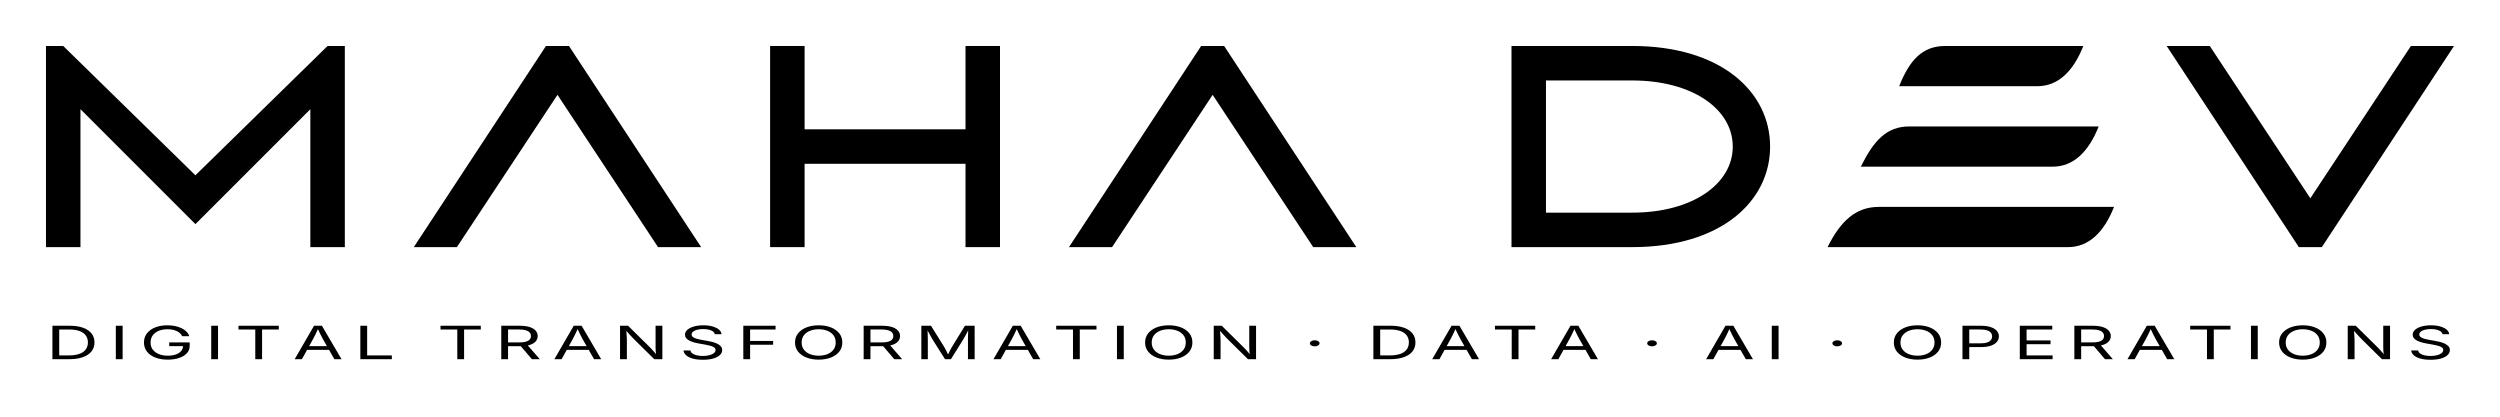
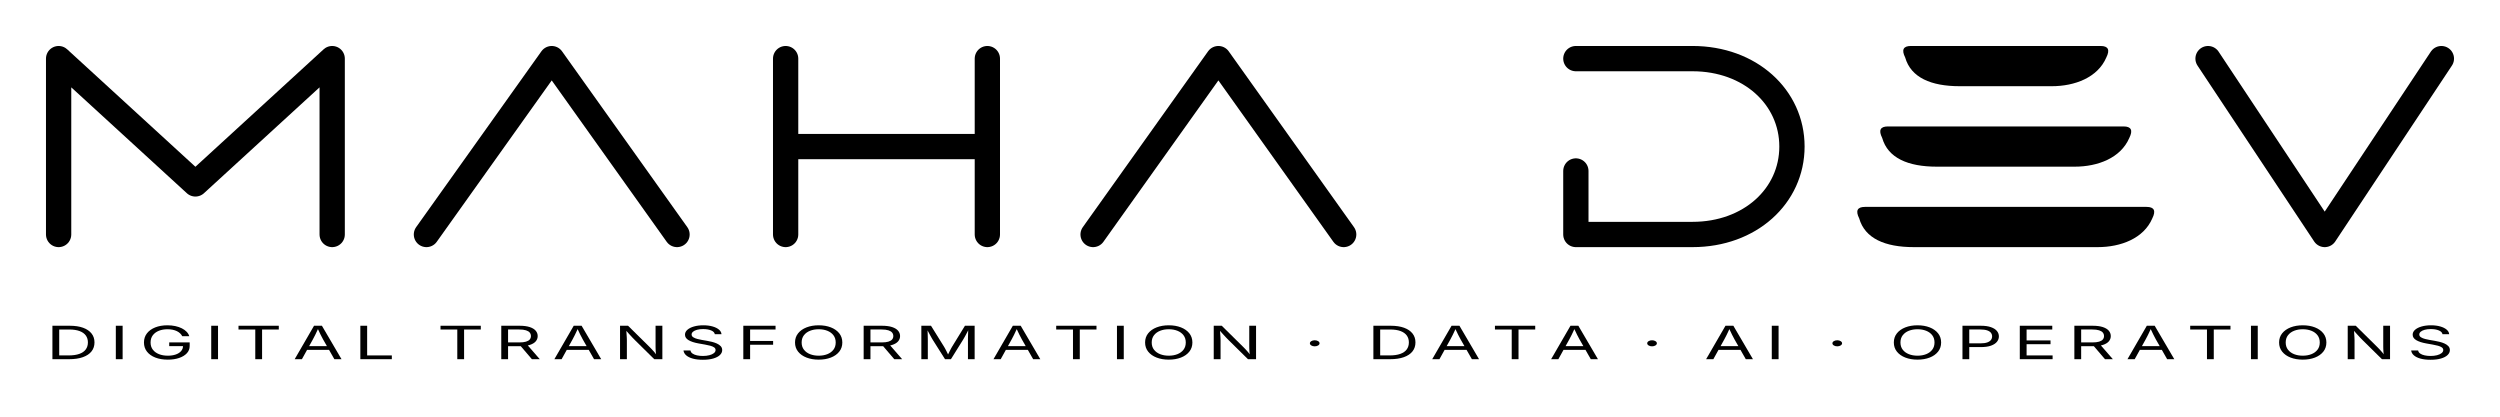
<svg xmlns="http://www.w3.org/2000/svg" width="870" height="145" viewBox="0 0 870 145" role="img" aria-label="MAHA DEV horizontal-descriptor-claro">
  <g transform="translate(16 16) scale(1 1)">
-     <path transform="translate(0 0)" fill="#000000" fill-rule="evenodd" d="M0 70 V0 H6 L52 45 L98 0 H104 V70 H92 V22 L52 62 L12 22 V70 Z" />
-     <path transform="translate(128 0)" fill="#000000" fill-rule="evenodd" d="M0 70 L46 0 H54 L100 70 H85 L50 17 L15 70 Z" />
-     <path transform="translate(252 0)" fill="#000000" fill-rule="evenodd" d="M0 0 H12 V29 H68 V0 H80 V70 H68 V41 H12 V70 H0 Z" />
-     <path transform="translate(356 0)" fill="#000000" fill-rule="evenodd" d="M0 70 L46 0 H54 L100 70 H85 L50 17 L15 70 Z" />
-     <path transform="translate(510 0)" fill="#000000" fill-rule="evenodd" d="M0 0 H42 C73 0 90 16 90 35 C90 54 73 70 42 70 H0 Z M12 12 V58 H42 C63 58 77 48 77 35 C77 22 63 12 42 12 Z" />
-     <path transform="translate(738 0)" fill="#000000" fill-rule="evenodd" d="M0 0 H15 L50 53 L85 0 H100 L54 70 H46 Z" />
-     <g transform="translate(620 0) scale(0.89 1)">
+     <g fill="none" stroke="#000000" stroke-width="8.8" stroke-linecap="round" stroke-linejoin="round">
+       <path transform="translate(0 0)" d="M4.4 65.6 V4.4 L52 48 L99.6 4.4 V65.6" />
+       <path transform="translate(128 0)" d="M4.4 65.6 L48 4.4 L91.6 65.6" />
+       <path transform="translate(253 0)" d="M4.4 4.4 V65.6 M74.6 4.4 V65.6 M4.4 35 H74.6" />
+       <path transform="translate(360 0)" d="M4.4 65.6 L48 4.4 L91.6 65.6" />
+       <path transform="translate(528 0)" d="M4.4 4.4 H45 C65 4.4 79.6 17.8 79.6 35 C79.6 52.2 65 65.6 45 65.6 H4.4 V43.5" />
+       <path transform="translate(748 0)" d="M4.4 4.4 L45 65.6 L85.6 4.4" />
+     </g>
+     <g transform="translate(630 0) scale(1 1)">
      <g fill="#000000">
-         <path d="M28 14 C32 5 37 0 46 0 H100 C96 9 90 14 82 14 Z" />
-         <path d="M13 42 C18 33 23 28 32 28 H106 C102 37 96 42 88 42 Z" />
-         <path d="M0 70 C5 61 11 56 20 56 H112 C108 65 102 70 94 70 Z" />
+         <path d="M19 0 H85 Q89 0 87 4 C84 11 76 14 68 14 H36 C26 14 19 11 17 4 Q15 0 19 0 Z" />
+         <path d="M11 28 H93 Q97 28 95 32 C92 39 84 42 76 42 H28 C18 42 11 39 9 32 Q7 28 11 28 Z" />
+         <path d="M3 56 H101 Q105 56 103 60 C100 67 92 70 84 70 H20 C10 70 3 67 1 60 Q-1 56 3 56 Z" />
      </g>
    </g>
  </g>
  <g transform="translate(16 125) scale(1.593572 1)">
    <path fill="#000000" transform="translate(0.000 0) scale(0.0078125 -0.0078125)" d="M645 0H285V168H633Q815 168 934.5 237.5Q1054 307 1113.0 437.0Q1172 567 1172 748Q1172 927 1113.5 1055.5Q1055 1184 939.5 1253.0Q824 1322 651 1322H277V1490H664Q882 1490 1036.5 1401.0Q1191 1312 1273.5 1145.5Q1356 979 1356 748Q1356 515 1273.0 347.5Q1190 180 1031.0 90.0Q872 0 645 0ZM370 1490V0H180V1490Z" />
    <path fill="#000000" transform="translate(13.847 0) scale(0.0078125 -0.0078125)" d="M370 1490V0H180V1490Z" />
    <path fill="#000000" transform="translate(20.444 0) scale(0.0078125 -0.0078125)" d="M789 -20Q590 -20 440.0 73.0Q290 166 206.0 337.5Q122 509 122 744Q122 981 206.0 1152.5Q290 1324 438.0 1417.0Q586 1510 777 1510Q895 1510 997.5 1475.0Q1100 1440 1181.0 1375.0Q1262 1310 1315.5 1220.5Q1369 1131 1389 1023H1193Q1170 1095 1132.0 1152.0Q1094 1209 1041.5 1250.0Q989 1291 923.0 1312.5Q857 1334 778 1334Q647 1334 540.0 1266.5Q433 1199 370.0 1067.5Q307 936 307 744Q307 554 370.5 423.0Q434 292 543.0 224.0Q652 156 789 156Q915 156 1011.0 209.5Q1107 263 1160.5 361.5Q1214 460 1214 594L1271 583H828V749H1400V586Q1400 401 1321.0 265.0Q1242 129 1104.5 54.5Q967 -20 789 -20Z" />
    <path fill="#000000" transform="translate(34.681 0) scale(0.0078125 -0.0078125)" d="M370 1490V0H180V1490Z" />
    <path fill="#000000" transform="translate(41.278 0) scale(0.0078125 -0.0078125)" d="M98 1322V1490H1224V1322H757V0H567V1322Z" />
    <path fill="#000000" transform="translate(53.906 0) scale(0.0078125 -0.0078125)" d="M52 0 593 1490H813L1361 0H1161L845 884Q816 966 777.5 1088.5Q739 1211 684 1401H720Q666 1209 626.5 1084.5Q587 960 561 884L254 0ZM324 416V582H1089V416Z" />
    <path fill="#000000" transform="translate(67.245 0) scale(0.0078125 -0.0078125)" d="M180 0V1490H370V168H1060V0Z" />
    <path fill="#000000" transform="translate(78.592 0) scale(0.0078125 -0.0078125)" d="" />
    <path fill="#000000" transform="translate(85.392 0) scale(0.0078125 -0.0078125)" d="M98 1322V1490H1224V1322H757V0H567V1322Z" />
    <path fill="#000000" transform="translate(98.020 0) scale(0.0078125 -0.0078125)" d="M180 0V1490H690Q864 1490 976.5 1430.5Q1089 1371 1143.5 1267.0Q1198 1163 1198 1030Q1198 897 1143.5 795.0Q1089 693 977.0 635.5Q865 578 691 578H286V747H682Q800 747 871.5 781.5Q943 816 976.0 879.5Q1009 943 1009 1030Q1009 1119 976.0 1184.5Q943 1250 871.0 1286.5Q799 1323 680 1323H370V0ZM1036 0 676 671H890L1256 0Z" />
    <path fill="#000000" transform="translate(110.617 0) scale(0.0078125 -0.0078125)" d="M52 0 593 1490H813L1361 0H1161L845 884Q816 966 777.5 1088.5Q739 1211 684 1401H720Q666 1209 626.5 1084.5Q587 960 561 884L254 0ZM324 416V582H1089V416Z" />
    <path fill="#000000" transform="translate(123.956 0) scale(0.0078125 -0.0078125)" d="M180 0V1490H404L1010 537Q1034 500 1068.0 442.0Q1102 384 1141.5 311.0Q1181 238 1219 155H1192Q1183 241 1179.0 319.5Q1175 398 1174.0 464.0Q1173 530 1173 576V1490H1363V0H1137L597 848Q560 907 522.5 969.5Q485 1032 437.0 1117.5Q389 1203 318 1329H353Q358 1218 362.0 1124.0Q366 1030 368.5 960.0Q371 890 371 850V0Z" />
    <path fill="#000000" transform="translate(138.311 0) scale(0.0078125 -0.0078125)" d="M657 -26Q496 -26 377.5 26.0Q259 78 192.0 171.5Q125 265 116 390H311Q319 306 368.0 251.5Q417 197 493.5 170.5Q570 144 657 144Q758 144 838.5 177.0Q919 210 966.0 270.0Q1013 330 1013 409Q1013 481 972.5 526.0Q932 571 865.0 600.0Q798 629 718 651L538 702Q358 753 258.0 848.0Q158 943 158 1091Q158 1217 226.0 1311.5Q294 1406 410.0 1458.0Q526 1510 670 1510Q817 1510 930.0 1458.0Q1043 1406 1108.5 1316.5Q1174 1227 1178 1114H992Q979 1223 888.0 1282.5Q797 1342 664 1342Q568 1342 495.5 1310.5Q423 1279 383.0 1224.5Q343 1170 343 1100Q343 1022 391.5 974.5Q440 927 506.5 900.5Q573 874 627 859L776 818Q836 802 908.5 774.0Q981 746 1047.0 699.5Q1113 653 1155.5 581.5Q1198 510 1198 406Q1198 284 1134.5 186.0Q1071 88 950.0 31.0Q829 -26 657 -26Z" />
    <path fill="#000000" transform="translate(150.877 0) scale(0.0078125 -0.0078125)" d="M180 0V1490H1081V1322H370V812H1013V644H370V0Z" />
    <path fill="#000000" transform="translate(162.622 0) scale(0.0078125 -0.0078125)" d="M784 -20Q593 -20 443.5 72.5Q294 165 208.0 336.5Q122 508 122 744Q122 981 208.0 1152.5Q294 1324 443.5 1417.0Q593 1510 784 1510Q975 1510 1124.0 1417.0Q1273 1324 1358.5 1152.5Q1444 981 1444 744Q1444 508 1358.5 336.5Q1273 165 1124.0 72.5Q975 -20 784 -20ZM784 156Q917 156 1024.5 223.5Q1132 291 1195.5 422.5Q1259 554 1259 744Q1259 936 1195.5 1067.5Q1132 1199 1024.5 1266.5Q917 1334 784 1334Q650 1334 542.0 1266.0Q434 1198 370.5 1066.5Q307 935 307 744Q307 554 370.5 423.0Q434 292 542.0 224.0Q650 156 784 156Z" />
    <path fill="#000000" transform="translate(177.156 0) scale(0.0078125 -0.0078125)" d="M180 0V1490H690Q864 1490 976.5 1430.5Q1089 1371 1143.5 1267.0Q1198 1163 1198 1030Q1198 897 1143.5 795.0Q1089 693 977.0 635.5Q865 578 691 578H286V747H682Q800 747 871.5 781.5Q943 816 976.0 879.5Q1009 943 1009 1030Q1009 1119 976.0 1184.5Q943 1250 871.0 1286.5Q799 1323 680 1323H370V0ZM1036 0 676 671H890L1256 0Z" />
    <path fill="#000000" transform="translate(189.753 0) scale(0.0078125 -0.0078125)" d="M180 0V1490H450L817 550Q830 517 846.5 467.5Q863 418 881.5 360.0Q900 302 917.0 244.5Q934 187 947 138H905Q919 184 936.0 240.5Q953 297 971.5 355.5Q990 414 1007.0 465.0Q1024 516 1037 550L1399 1490H1670V0H1483V851Q1483 897 1483.5 956.0Q1484 1015 1485.5 1080.0Q1487 1145 1488.5 1212.0Q1490 1279 1491 1342H1507Q1486 1273 1462.5 1201.5Q1439 1130 1416.5 1063.5Q1394 997 1374.0 942.0Q1354 887 1340 851L1007 0H842L504 851Q490 886 471.0 939.5Q452 993 429.5 1058.5Q407 1124 383.0 1196.5Q359 1269 334 1342H352Q354 1286 355.5 1221.0Q357 1156 358.0 1089.5Q359 1023 360.0 961.5Q361 900 361 851V0Z" />
    <path fill="#000000" transform="translate(206.506 0) scale(0.0078125 -0.0078125)" d="M52 0 593 1490H813L1361 0H1161L845 884Q816 966 777.5 1088.5Q739 1211 684 1401H720Q666 1209 626.5 1084.5Q587 960 561 884L254 0ZM324 416V582H1089V416Z" />
    <path fill="#000000" transform="translate(219.845 0) scale(0.0078125 -0.0078125)" d="M98 1322V1490H1224V1322H757V0H567V1322Z" />
    <path fill="#000000" transform="translate(232.473 0) scale(0.0078125 -0.0078125)" d="M370 1490V0H180V1490Z" />
    <path fill="#000000" transform="translate(239.070 0) scale(0.0078125 -0.0078125)" d="M784 -20Q593 -20 443.5 72.5Q294 165 208.0 336.5Q122 508 122 744Q122 981 208.0 1152.5Q294 1324 443.5 1417.0Q593 1510 784 1510Q975 1510 1124.0 1417.0Q1273 1324 1358.5 1152.5Q1444 981 1444 744Q1444 508 1358.5 336.5Q1273 165 1124.0 72.5Q975 -20 784 -20ZM784 156Q917 156 1024.5 223.5Q1132 291 1195.5 422.5Q1259 554 1259 744Q1259 936 1195.5 1067.5Q1132 1199 1024.5 1266.5Q917 1334 784 1334Q650 1334 542.0 1266.0Q434 1198 370.5 1066.5Q307 935 307 744Q307 554 370.5 423.0Q434 292 542.0 224.0Q650 156 784 156Z" />
    <path fill="#000000" transform="translate(253.605 0) scale(0.0078125 -0.0078125)" d="M180 0V1490H404L1010 537Q1034 500 1068.0 442.0Q1102 384 1141.5 311.0Q1181 238 1219 155H1192Q1183 241 1179.0 319.5Q1175 398 1174.0 464.0Q1173 530 1173 576V1490H1363V0H1137L597 848Q560 907 522.5 969.5Q485 1032 437.0 1117.5Q389 1203 318 1329H353Q358 1218 362.0 1124.0Q366 1030 368.5 960.0Q371 890 371 850V0Z" />
    <path fill="#000000" transform="translate(267.959 0) scale(0.0078125 -0.0078125)" d="" />
    <path fill="#000000" transform="translate(274.759 0) scale(0.0078125 -0.0078125)" d="M295 573Q239 573 199.5 612.5Q160 652 160 708Q160 764 199.5 803.5Q239 843 295 843Q351 843 390.5 803.5Q430 764 430 708Q430 652 390.5 612.5Q351 573 295 573Z" />
    <path fill="#000000" transform="translate(281.669 0) scale(0.0078125 -0.0078125)" d="" />
    <path fill="#000000" transform="translate(288.469 0) scale(0.0078125 -0.0078125)" d="M645 0H285V168H633Q815 168 934.5 237.5Q1054 307 1113.0 437.0Q1172 567 1172 748Q1172 927 1113.5 1055.5Q1055 1184 939.5 1253.0Q824 1322 651 1322H277V1490H664Q882 1490 1036.5 1401.0Q1191 1312 1273.5 1145.5Q1356 979 1356 748Q1356 515 1273.0 347.5Q1190 180 1031.0 90.0Q872 0 645 0ZM370 1490V0H180V1490Z" />
    <path fill="#000000" transform="translate(302.316 0) scale(0.0078125 -0.0078125)" d="M52 0 593 1490H813L1361 0H1161L845 884Q816 966 777.5 1088.5Q739 1211 684 1401H720Q666 1209 626.5 1084.5Q587 960 561 884L254 0ZM324 416V582H1089V416Z" />
    <path fill="#000000" transform="translate(315.655 0) scale(0.0078125 -0.0078125)" d="M98 1322V1490H1224V1322H757V0H567V1322Z" />
    <path fill="#000000" transform="translate(328.283 0) scale(0.0078125 -0.0078125)" d="M52 0 593 1490H813L1361 0H1161L845 884Q816 966 777.5 1088.5Q739 1211 684 1401H720Q666 1209 626.5 1084.5Q587 960 561 884L254 0ZM324 416V582H1089V416Z" />
    <path fill="#000000" transform="translate(341.622 0) scale(0.0078125 -0.0078125)" d="" />
    <path fill="#000000" transform="translate(348.422 0) scale(0.0078125 -0.0078125)" d="M295 573Q239 573 199.5 612.5Q160 652 160 708Q160 764 199.5 803.5Q239 843 295 843Q351 843 390.5 803.5Q430 764 430 708Q430 652 390.5 612.5Q351 573 295 573Z" />
    <path fill="#000000" transform="translate(355.331 0) scale(0.0078125 -0.0078125)" d="" />
    <path fill="#000000" transform="translate(362.131 0) scale(0.0078125 -0.0078125)" d="M52 0 593 1490H813L1361 0H1161L845 884Q816 966 777.5 1088.5Q739 1211 684 1401H720Q666 1209 626.5 1084.5Q587 960 561 884L254 0ZM324 416V582H1089V416Z" />
    <path fill="#000000" transform="translate(375.470 0) scale(0.0078125 -0.0078125)" d="M370 1490V0H180V1490Z" />
    <path fill="#000000" transform="translate(382.067 0) scale(0.0078125 -0.0078125)" d="" />
    <path fill="#000000" transform="translate(388.867 0) scale(0.0078125 -0.0078125)" d="M295 573Q239 573 199.5 612.5Q160 652 160 708Q160 764 199.5 803.5Q239 843 295 843Q351 843 390.5 803.5Q430 764 430 708Q430 652 390.5 612.5Q351 573 295 573Z" />
    <path fill="#000000" transform="translate(395.777 0) scale(0.0078125 -0.0078125)" d="" />
    <path fill="#000000" transform="translate(402.577 0) scale(0.0078125 -0.0078125)" d="M784 -20Q593 -20 443.5 72.5Q294 165 208.0 336.5Q122 508 122 744Q122 981 208.0 1152.5Q294 1324 443.5 1417.0Q593 1510 784 1510Q975 1510 1124.0 1417.0Q1273 1324 1358.5 1152.5Q1444 981 1444 744Q1444 508 1358.5 336.5Q1273 165 1124.0 72.5Q975 -20 784 -20ZM784 156Q917 156 1024.5 223.5Q1132 291 1195.5 422.5Q1259 554 1259 744Q1259 936 1195.5 1067.5Q1132 1199 1024.5 1266.5Q917 1334 784 1334Q650 1334 542.0 1266.0Q434 1198 370.5 1066.5Q307 935 307 744Q307 554 370.5 423.0Q434 292 542.0 224.0Q650 156 784 156Z" />
    <path fill="#000000" transform="translate(417.111 0) scale(0.0078125 -0.0078125)" d="M180 0V1490H690Q864 1490 976.5 1426.5Q1089 1363 1143.5 1256.0Q1198 1149 1198 1016Q1198 883 1143.5 775.0Q1089 667 977.0 603.0Q865 539 691 539H330V706H682Q800 706 872.0 746.5Q944 787 976.5 857.5Q1009 928 1009 1016Q1009 1104 976.5 1173.5Q944 1243 871.5 1283.0Q799 1323 680 1323H370V0Z" />
    <path fill="#000000" transform="translate(429.630 0) scale(0.0078125 -0.0078125)" d="M180 0V1490H1088V1322H370V836H1039V668H370V168H1097V0Z" />
    <path fill="#000000" transform="translate(441.547 0) scale(0.0078125 -0.0078125)" d="M180 0V1490H690Q864 1490 976.5 1430.5Q1089 1371 1143.5 1267.0Q1198 1163 1198 1030Q1198 897 1143.5 795.0Q1089 693 977.0 635.5Q865 578 691 578H286V747H682Q800 747 871.5 781.5Q943 816 976.0 879.5Q1009 943 1009 1030Q1009 1119 976.0 1184.5Q943 1250 871.0 1286.5Q799 1323 680 1323H370V0ZM1036 0 676 671H890L1256 0Z" />
    <path fill="#000000" transform="translate(454.144 0) scale(0.0078125 -0.0078125)" d="M52 0 593 1490H813L1361 0H1161L845 884Q816 966 777.5 1088.5Q739 1211 684 1401H720Q666 1209 626.5 1084.5Q587 960 561 884L254 0ZM324 416V582H1089V416Z" />
    <path fill="#000000" transform="translate(467.483 0) scale(0.0078125 -0.0078125)" d="M98 1322V1490H1224V1322H757V0H567V1322Z" />
    <path fill="#000000" transform="translate(480.111 0) scale(0.0078125 -0.0078125)" d="M370 1490V0H180V1490Z" />
    <path fill="#000000" transform="translate(486.708 0) scale(0.0078125 -0.0078125)" d="M784 -20Q593 -20 443.5 72.5Q294 165 208.0 336.5Q122 508 122 744Q122 981 208.0 1152.5Q294 1324 443.5 1417.0Q593 1510 784 1510Q975 1510 1124.0 1417.0Q1273 1324 1358.5 1152.5Q1444 981 1444 744Q1444 508 1358.5 336.5Q1273 165 1124.0 72.5Q975 -20 784 -20ZM784 156Q917 156 1024.5 223.5Q1132 291 1195.5 422.5Q1259 554 1259 744Q1259 936 1195.5 1067.5Q1132 1199 1024.5 1266.5Q917 1334 784 1334Q650 1334 542.0 1266.0Q434 1198 370.5 1066.5Q307 935 307 744Q307 554 370.5 423.0Q434 292 542.0 224.0Q650 156 784 156Z" />
    <path fill="#000000" transform="translate(501.242 0) scale(0.0078125 -0.0078125)" d="M180 0V1490H404L1010 537Q1034 500 1068.0 442.0Q1102 384 1141.5 311.0Q1181 238 1219 155H1192Q1183 241 1179.0 319.5Q1175 398 1174.0 464.0Q1173 530 1173 576V1490H1363V0H1137L597 848Q560 907 522.5 969.5Q485 1032 437.0 1117.5Q389 1203 318 1329H353Q358 1218 362.0 1124.0Q366 1030 368.5 960.0Q371 890 371 850V0Z" />
    <path fill="#000000" transform="translate(515.597 0) scale(0.0078125 -0.0078125)" d="M657 -26Q496 -26 377.5 26.0Q259 78 192.0 171.5Q125 265 116 390H311Q319 306 368.0 251.5Q417 197 493.5 170.5Q570 144 657 144Q758 144 838.5 177.0Q919 210 966.0 270.0Q1013 330 1013 409Q1013 481 972.5 526.0Q932 571 865.0 600.0Q798 629 718 651L538 702Q358 753 258.0 848.0Q158 943 158 1091Q158 1217 226.0 1311.5Q294 1406 410.0 1458.0Q526 1510 670 1510Q817 1510 930.0 1458.0Q1043 1406 1108.5 1316.5Q1174 1227 1178 1114H992Q979 1223 888.0 1282.5Q797 1342 664 1342Q568 1342 495.5 1310.5Q423 1279 383.0 1224.5Q343 1170 343 1100Q343 1022 391.5 974.5Q440 927 506.5 900.5Q573 874 627 859L776 818Q836 802 908.5 774.0Q981 746 1047.0 699.5Q1113 653 1155.5 581.5Q1198 510 1198 406Q1198 284 1134.5 186.0Q1071 88 950.0 31.0Q829 -26 657 -26Z" />
  </g>
</svg>
